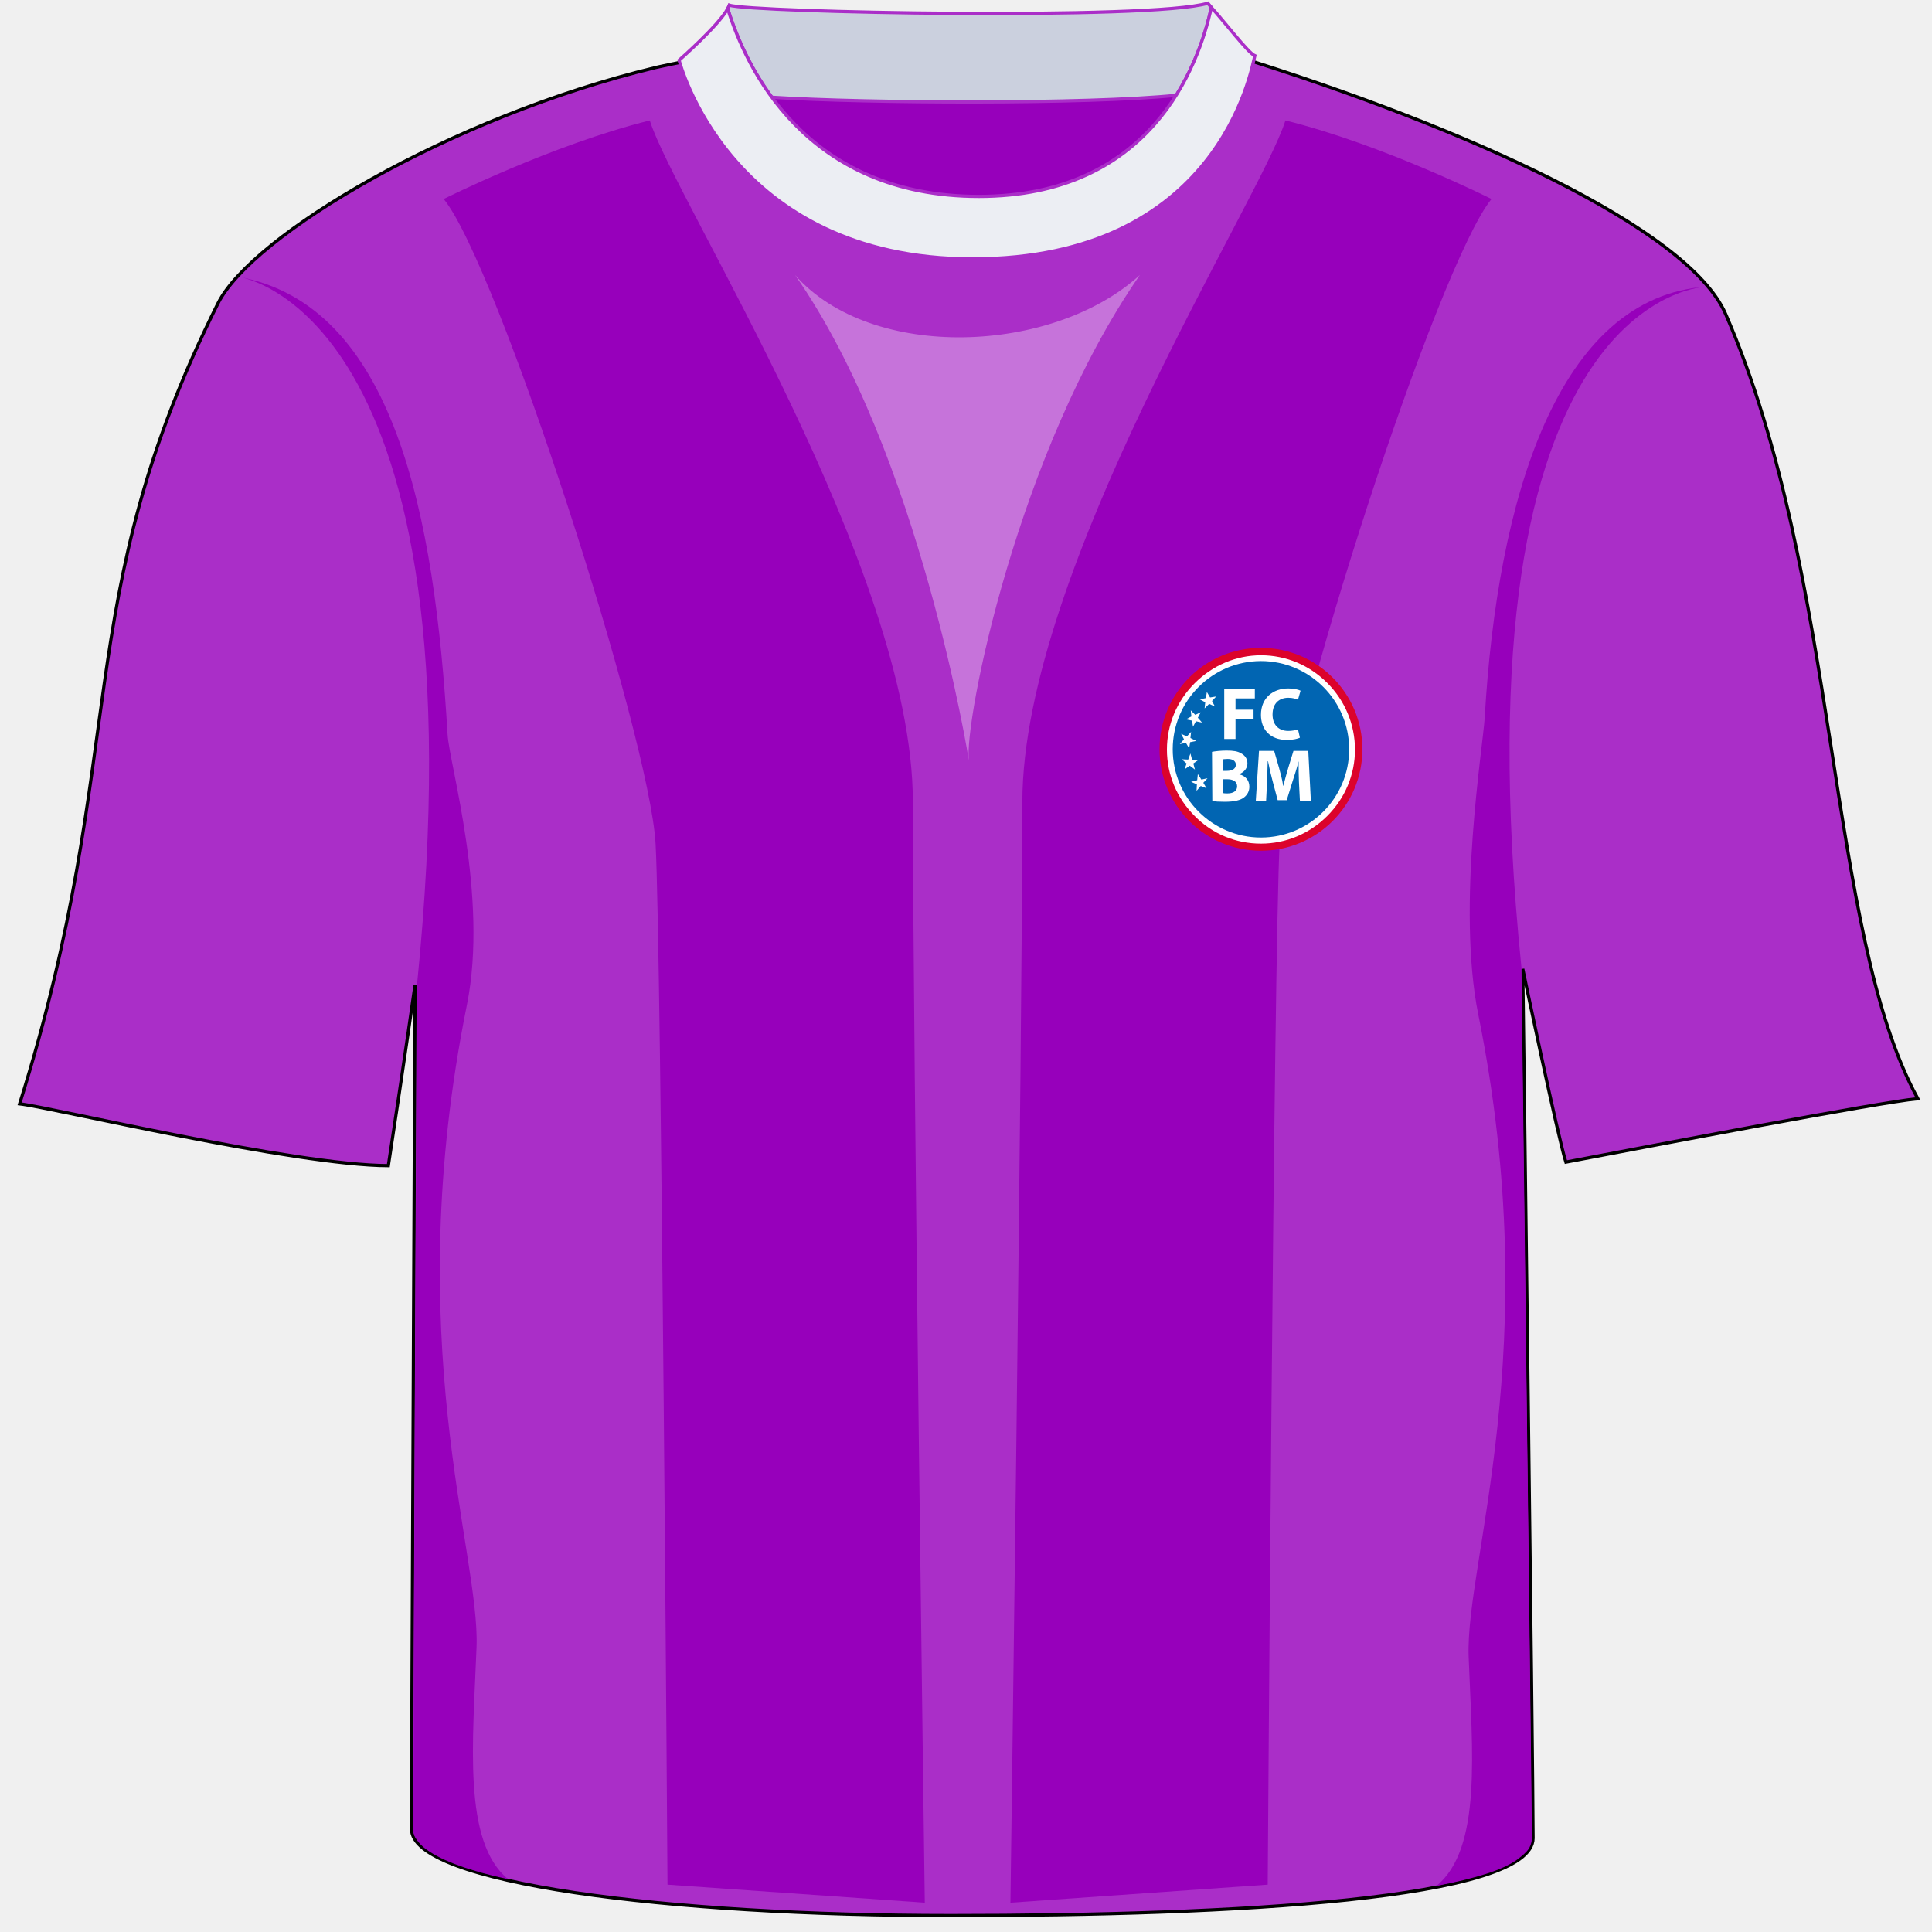
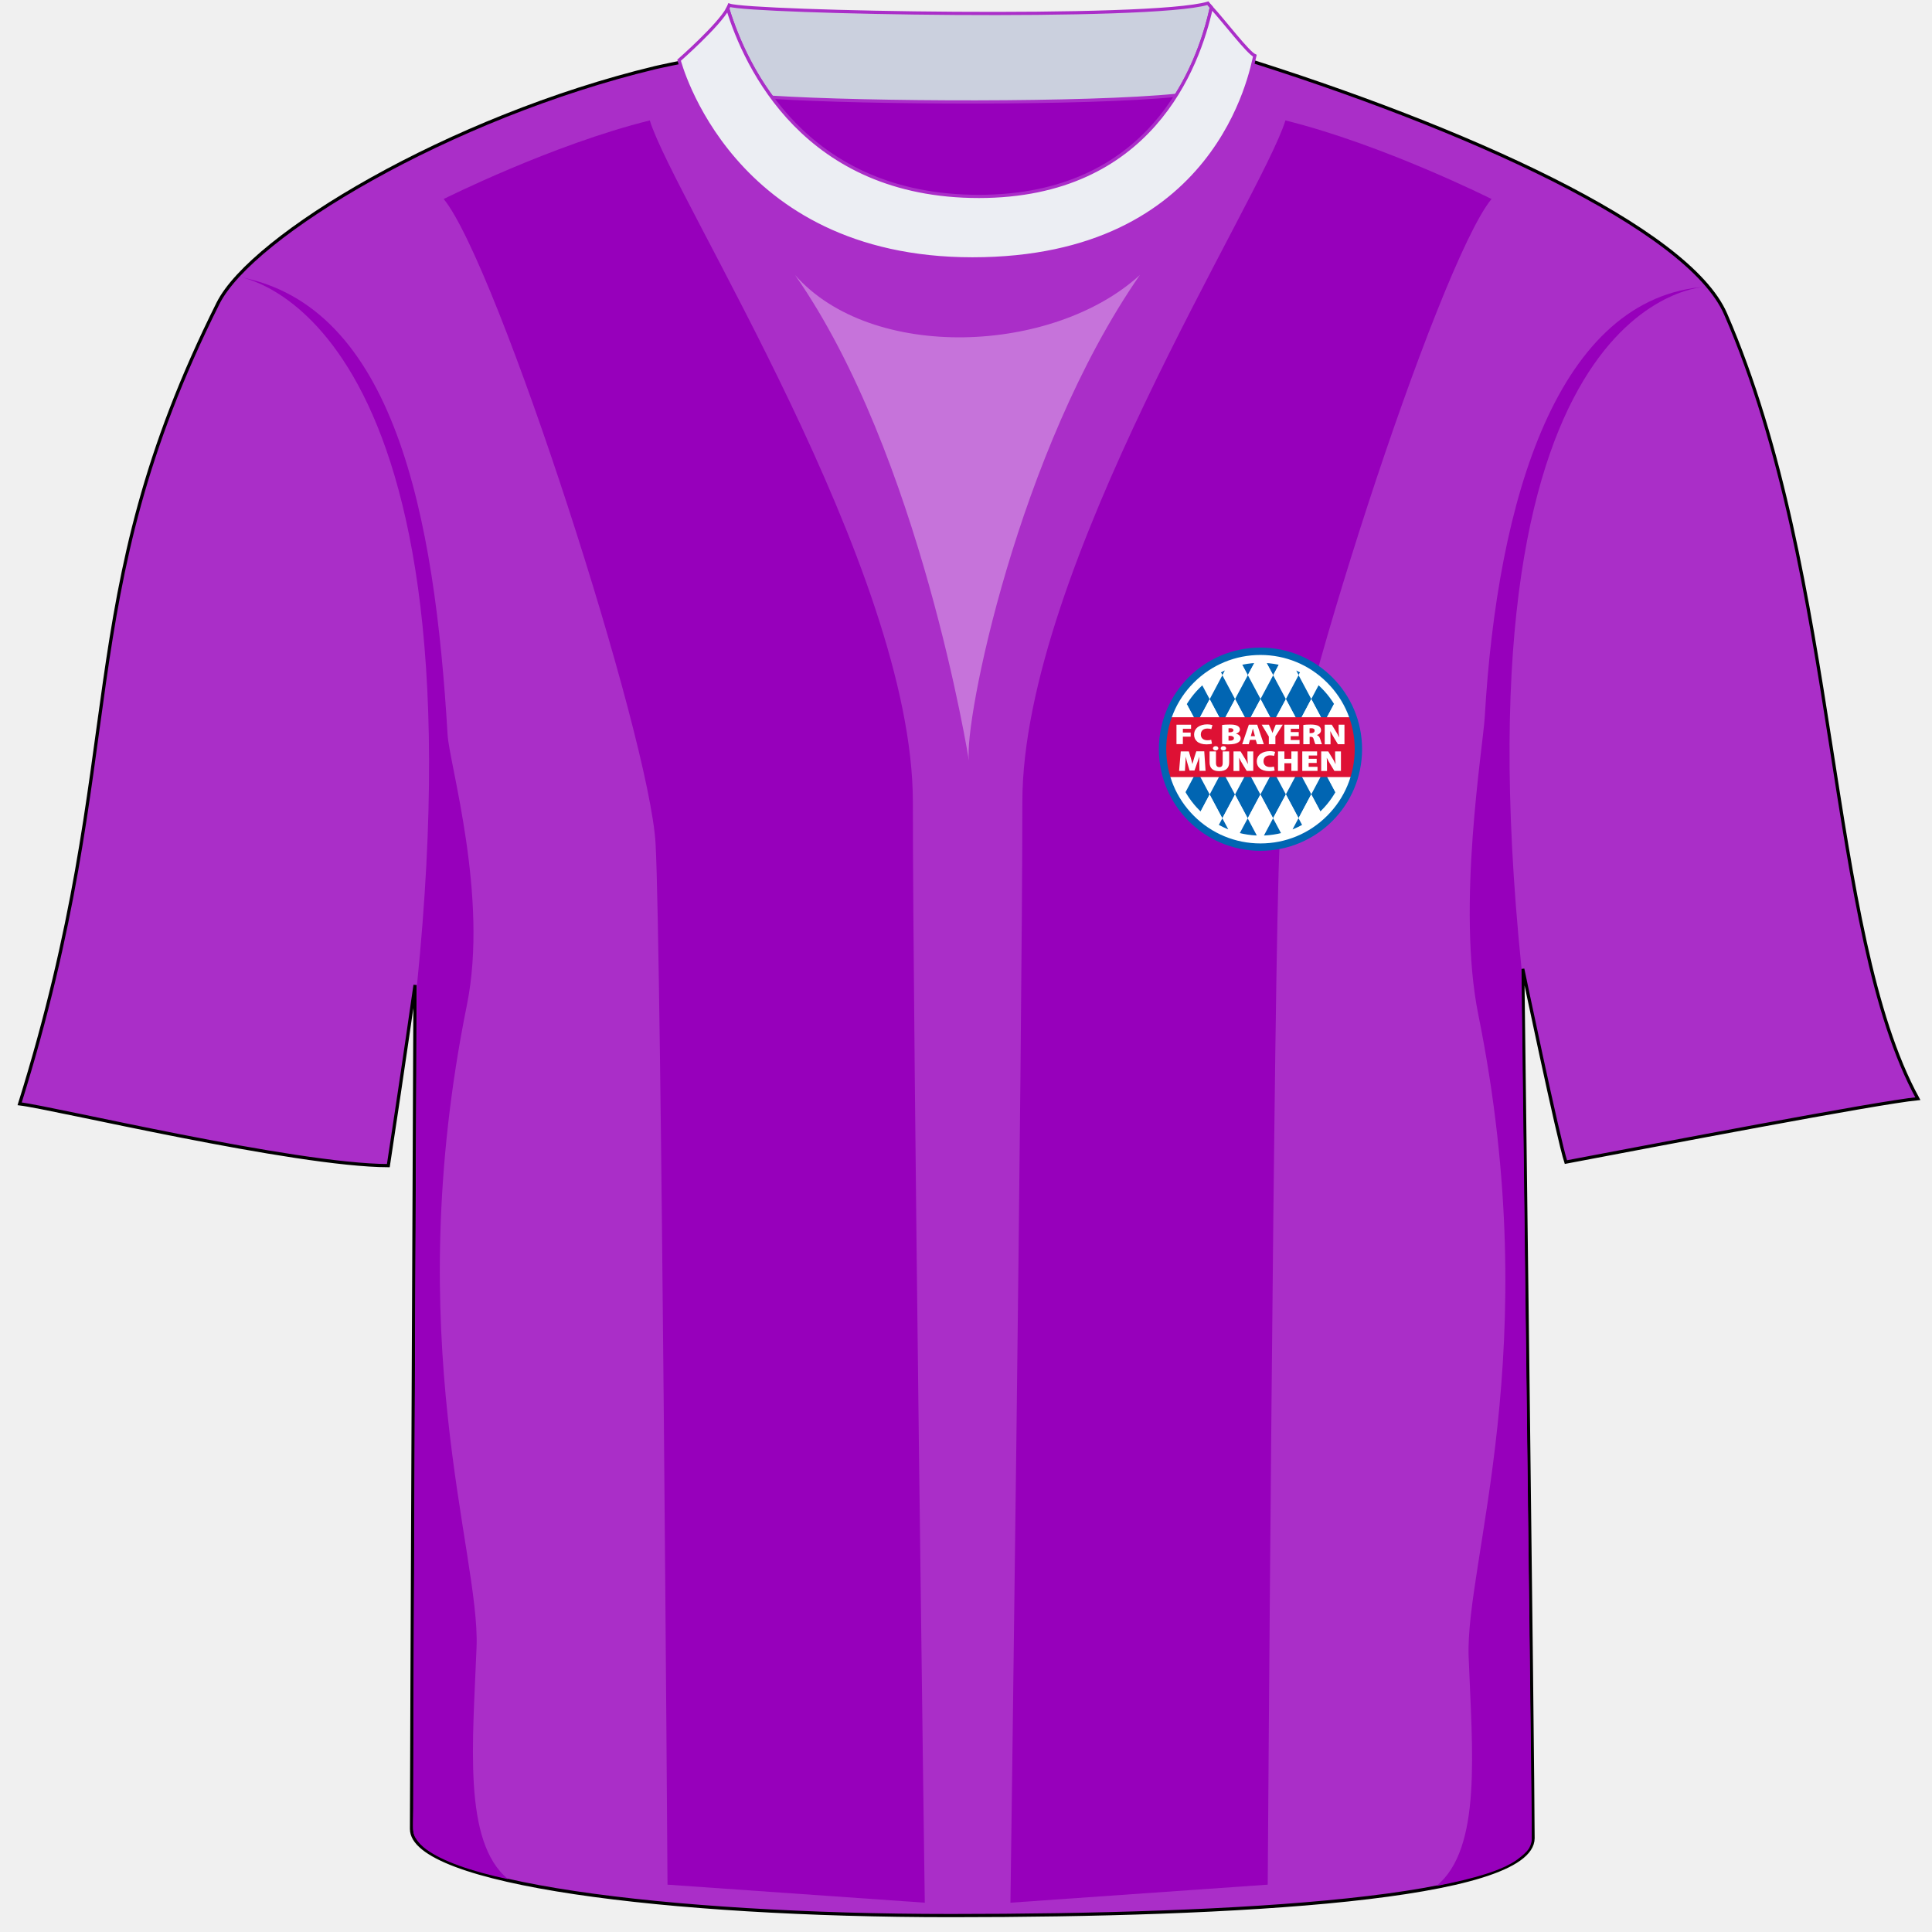
- <svg xmlns="http://www.w3.org/2000/svg" version="1.1" id="Layer_1" x="0px" y="0px" width="600px" height="600px" viewBox="0 0 600 600" enable-background="new 0 0 600 600" xml:space="preserve">
+ <svg xmlns="http://www.w3.org/2000/svg" xmlns:xlink="http://www.w3.org/1999/xlink" version="1.1" id="Layer_1" x="0px" y="0px" width="600px" height="600px" viewBox="0 0 600 600" enable-background="new 0 0 600 600" xml:space="preserve">
  <path fill="#AA2EC8" stroke="#000000" stroke-miterlimit="10" d="M6.1,342.8C40.7,232.2,21.2,187.2,67.7,94.2  c10.5-21,71.9-57.8,135.8-73.2c0,0,109.7-25.5,180.5-3.5s140.3,53.3,151.9,80c35.7,82.1,31.2,191.6,59.7,243.7  c-12.5,1.2-81.3,14.4-109.3,19.7c-2.4-7.3-13.4-60-13.4-60s3.2,248,3.2,270c-0.2,19-92.8,24-180.8,24s-167.5-10-167.5-26.9  c0-16.8,1.1-262.1,1.1-262.1s-3.3,23.3-8.3,56.1C91.3,361.9,16.4,344,6.1,342.8z" />
  <g>
    <g>
      <path fill="#9700BB" d="M234.5,28.7C247.3,46,269,62.5,305.1,62.5c36.2,0,56.3-16.8,67.4-34.5C342.2,31.1,266.9,30.8,234.5,28.7z" />
      <path fill="#CBD0DE" stroke="#AA2EC8" stroke-miterlimit="10" d="M375.1,1c-17.6,5.3-142.2,2.9-148.6,0.6    c-0.1,0.3-0.3,0.7-0.5,1.1c2.2,7.1,6.3,17.5,13.7,27.5c29.5,1.9,97.9,2.2,125.6-0.6c6.2-9.9,9.4-20.2,10.9-27.3    C375.8,1.8,375.4,1.4,375.1,1z" />
    </g>
    <path fill="#ECEEF3" stroke="#AA2EC8" stroke-miterlimit="10" d="M376.2,2.3C372.1,21,357.2,61,304,61c-53.9,0-72.4-40.1-78-58.3   c-2.9,5.3-15.1,16-15.1,16s15.6,61.7,91.1,61.7c76.5,0,86.6-58.7,87.7-63.1C387.6,16.4,380.4,6.9,376.2,2.3z" />
  </g>
  <path fill="#9700BB" d="M73.8,85.9c0,0,77.1,9.2,55.7,220c-0.9,166-1.1,253.8-1.1,255.9c0,3.2-0.6,7.5,0.8,9.2  c0.7,1.1,1.7,2.3,3.4,3.5c4.7,3.4,13.4,6.6,25.2,9.1c-14.2-11.6-10.9-42.8-9.8-72.1c1.1-29.4-24-95.4-3-199.4  c6.8-33.6-5.5-74.9-6-84C135,160.4,122.6,94.6,73.8,85.9z" />
  <path fill="#9700BB" d="M530.2,89c0,0-79.2,0.7-57.7,211.5c2.1,168.9,3.2,265.3,3.2,264.5c0-2.3,0,2.4,0,6.2c0,1.3-0.7,2.6-0.9,2.9  c-0.7,1.1-2,2.2-3.6,3.4c-4.7,3.4-13.3,5.9-25.1,8.2c14.2-11.6,11.1-41.8,10-71.2c-1.1-29.4,24-95.4,3-199.4  c-6.8-33.6,1.5-83.4,2-92.4C465,155.1,483.7,92,530.2,89z" />
  <path fill="#9700BB" d="M137.8,61.8c0,0,33.7-16.9,64-24.4c7.4,24.1,81.7,139.3,81.7,211.7s3.7,341.8,3.7,341.8l-79.9-5.6  c0,0-1.9-289.7-3.7-323.2C201.8,228.7,154.5,82.2,137.8,61.8z" />
-   <path fill="#9700BB" d="M463.2,61.8c0,0-33.7-16.9-64-24.4c-7.4,24.1-81.7,139.3-81.7,211.7s-3.7,341.8-3.7,341.8l79.9-5.6  c0,0,1.9-289.7,3.7-323.2S446.5,82.2,463.2,61.8z" />
+   <path fill="#9700BB" d="M463.2,61.8c0,0-33.7-16.9-64-24.4c-7.4,24.1-81.7,139.3-81.7,211.7s-3.7,341.8-3.7,341.8l79.9-5.6  c0,0,1.9-289.7,3.7-323.2C399.2,228.6,446.5,82.2,463.2,61.8z" />
  <path fill="#C673DA" d="M300.9,236.2c0,0-15.1-95.2-54-150.8c23.8,27,80.2,24.6,107.1,0C316,140.2,299.3,224.3,300.9,236.2z" />
  <g>
    <g>
      <g>
-         <path fill="#FFFFFF" d="M391.6,263c-16.8,0-30.4-13.6-30.4-30.3s13.6-30.4,30.4-30.4s30.4,13.6,30.4,30.4S408.3,263,391.6,263z" />
-         <path fill="#DC032B" d="M391.6,203.5c7.8,0,15.1,3.1,20.6,8.6s8.6,12.9,8.6,20.7s-3.1,15.1-8.6,20.6c-5.5,5.5-12.8,8.6-20.6,8.6     c-7.8,0-15.1-3-20.6-8.6c-5.5-5.5-8.6-12.8-8.6-20.6s3.1-15.1,8.6-20.6S383.8,203.5,391.6,203.5 M391.6,201.2     c-17.4,0-31.5,14.1-31.5,31.5s14.1,31.5,31.5,31.5s31.5-14.1,31.5-31.5S409,201.2,391.6,201.2L391.6,201.2z" />
-       </g>
-       <g>
-         <circle fill="#FFFFFF" cx="391.6" cy="232.7" r="26.8" />
-         <path fill="#0165B2" d="M391.6,260.1c-15.1,0-27.4-12.3-27.4-27.4s12.3-27.4,27.4-27.4s27.4,12.3,27.4,27.4     S406.7,260.1,391.6,260.1z" />
+         <path fill="#FFFFFF" d="M391.451,263.082c-16.771,0-30.411-13.64-30.411-30.411s13.64-30.411,30.411-30.411     c16.771,0,30.411,13.64,30.411,30.411S408.222,263.082,391.451,263.082z" />
      </g>
    </g>
    <g>
-       <path fill="#FFFFFF" d="M380.2,214h9.5v2.9h-6v3.5h5.6v2.9h-5.6v6.2h-3.5V214L380.2,214z" />
-       <path fill="#FFFFFF" d="M403.7,229.1c-0.6,0.3-2.1,0.7-4,0.7c-5.4,0-8.1-3.4-8.1-7.8c0-5.3,3.8-8.2,8.5-8.2c1.8,0,3.2,0.4,3.8,0.7    l-0.8,2.8c-0.7-0.3-1.7-0.6-3-0.6c-2.8,0-4.9,1.7-4.9,5.2c0,3.1,1.8,5.1,4.9,5.1c1.1,0,2.2-0.2,3-0.5L403.7,229.1z" />
-       <path fill="#FFFFFF" d="M376.4,233.5c0.9-0.2,2.8-0.4,4.5-0.4c2.1,0,3.5,0.2,4.6,0.9c1.1,0.6,1.9,1.6,1.9,3.1    c0,1.3-0.8,2.6-2.5,3.3v0.1c1.8,0.4,3.1,1.8,3.1,3.8c0,1.4-0.6,2.5-1.6,3.3c-1.1,0.9-3,1.4-6.1,1.4c-1.7,0-3-0.1-3.8-0.2    L376.4,233.5L376.4,233.5z M379.8,239.4h1.2c1.9,0,2.8-0.8,2.8-1.9s-0.9-1.8-2.5-1.8c-0.8,0-1.2,0.1-1.5,0.1V239.4L379.8,239.4z     M379.8,246.3c0.4,0.1,0.8,0.1,1.4,0.1c1.6,0,3-0.6,3-2.2c0-1.6-1.4-2.2-3.1-2.2h-1.2v4.3H379.8z" />
-       <path fill="#FFFFFF" d="M403.4,242.8c-0.1-1.9-0.1-4.1-0.1-6.4l0,0c-0.5,2-1.2,4.2-1.8,6l-1.9,6.1h-2.8l-1.6-6    c-0.5-1.8-1-4-1.4-6.1h-0.1c-0.1,2.1-0.1,4.5-0.2,6.4l-0.3,5.9H390l1-15.5h4.7l1.5,5.2c0.5,1.8,1,3.7,1.3,5.6h0.1    c0.4-1.8,1-3.9,1.5-5.6l1.6-5.2h4.6l0.8,15.5h-3.4L403.4,242.8z" />
+       <g>
+         <defs>
+           <circle id="SVGID_1_" cx="391.451" cy="232.671" r="26.823" />
+         </defs>
+         <clipPath id="SVGID_2_">
+           <use xlink:href="#SVGID_1_" overflow="visible" />
+         </clipPath>
+         <g clip-path="url(#SVGID_2_)">
+           <g>
+             <polygon fill="#FFFFFF" points="399.34,202.31 395.396,194.905 399.366,187.474 403.31,194.879      " />
+             <polygon fill="#0165B2" points="403.285,209.691 399.34,202.31 403.31,194.879 407.229,202.285      " />
+             <polygon fill="#FFFFFF" points="407.229,217.096 403.285,209.691 407.229,202.285 411.174,209.665      " />
+             <polygon fill="#0165B2" points="411.174,224.502 407.229,217.096 411.174,209.665 415.118,217.071      " />
+             <polygon fill="#FFFFFF" points="415.118,231.882 411.174,224.502 415.118,217.071 419.063,224.476      " />
+             <polygon fill="#0165B2" points="419.063,239.287 415.118,231.882 419.063,224.476 423.007,231.856      " />
+             <polygon fill="#FFFFFF" points="391.451,202.336 387.507,194.93 391.451,187.499 395.396,194.905      " />
+             <polygon fill="#0165B2" points="395.396,209.716 391.451,202.336 395.396,194.905 399.34,202.31      " />
+             <polygon fill="#FFFFFF" points="399.34,217.122 395.396,209.716 399.34,202.31 403.285,209.691      " />
+             <polygon fill="#0165B2" points="403.285,224.527 399.34,217.122 403.285,209.691 407.229,217.096      " />
+             <polygon fill="#FFFFFF" points="407.204,231.907 403.285,224.527 407.229,217.096 411.174,224.502      " />
+             <polygon fill="#0165B2" points="411.148,239.313 407.204,231.907 411.174,224.502 415.118,231.882      " />
+             <polygon fill="#FFFFFF" points="383.562,202.361 379.618,194.956 383.562,187.525 387.507,194.93      " />
+             <polygon fill="#0165B2" points="387.481,209.741 383.562,202.361 387.507,194.93 391.451,202.336      " />
+             <polygon fill="#FFFFFF" points="391.426,217.147 387.481,209.741 391.451,202.336 395.396,209.716      " />
+             <polygon fill="#0165B2" points="395.37,224.553 391.426,217.147 395.396,209.716 399.34,217.122      " />
+             <polygon fill="#FFFFFF" points="399.315,231.933 395.37,224.553 399.34,217.122 403.285,224.527      " />
+             <polygon fill="#0165B2" points="403.259,239.338 399.315,231.933 403.285,224.527 407.204,231.907      " />
+             <polygon fill="#FFFFFF" points="407.204,246.744 403.259,239.338 407.204,231.907 411.148,239.313      " />
+             <polygon fill="#0165B2" points="411.148,254.124 407.204,246.744 411.148,239.313 415.093,246.718      " />
+             <polygon fill="#FFFFFF" points="415.093,246.718 411.148,239.313 415.118,231.882 419.063,239.287      " />
+             <polygon fill="#0165B2" points="379.643,209.716 375.698,202.31 379.643,194.879 383.588,202.285      " />
+             <polygon fill="#FFFFFF" points="383.562,217.096 379.643,209.716 383.588,202.285 387.532,209.691      " />
+             <polygon fill="#0165B2" points="387.507,224.502 383.562,217.096 387.532,209.691 391.477,217.071      " />
+             <polygon fill="#FFFFFF" points="391.451,231.907 387.507,224.502 391.477,217.071 395.421,224.476      " />
+             <polygon fill="#0165B2" points="395.396,239.287 391.451,231.907 395.421,224.476 399.34,231.882      " />
+             <polygon fill="#FFFFFF" points="399.34,246.693 395.396,239.287 399.34,231.882 403.285,239.287      " />
+             <polygon fill="#0165B2" points="403.285,254.098 399.34,246.693 403.285,239.287 407.229,246.667      " />
+             <polygon fill="#FFFFFF" points="407.229,261.504 403.285,254.098 407.229,246.667 411.174,254.073      " />
+           </g>
+           <g>
+             <polygon fill="#FFFFFF" points="375.673,217.147 371.728,209.741 375.673,202.336 379.618,209.716      " />
+             <polygon fill="#0165B2" points="379.618,224.553 375.673,217.147 379.618,209.716 383.562,217.122      " />
+             <polygon fill="#FFFFFF" points="383.562,231.933 379.618,224.553 383.562,217.122 387.507,224.527      " />
+             <polygon fill="#0165B2" points="387.481,239.338 383.562,231.933 387.507,224.527 391.451,231.907      " />
+             <polygon fill="#FFFFFF" points="391.426,246.744 387.481,239.338 391.451,231.907 395.396,239.313      " />
+             <polygon fill="#0165B2" points="395.37,254.124 391.426,246.744 395.396,239.313 399.34,246.718      " />
+             <polygon fill="#FFFFFF" points="399.315,261.529 395.37,254.124 399.34,246.718 403.259,254.098      " />
+             <polygon fill="#0165B2" points="403.259,268.935 399.315,261.529 403.259,254.098 407.204,261.504      " />
+             <polygon fill="#0165B2" points="371.703,224.578 367.758,217.172 371.728,209.741 375.673,217.147      " />
+             <polygon fill="#FFFFFF" points="375.648,231.958 371.703,224.578 375.673,217.147 379.618,224.553      " />
+             <polygon fill="#0165B2" points="379.592,239.364 375.648,231.958 379.618,224.553 383.562,231.933      " />
+             <polygon fill="#FFFFFF" points="383.537,246.769 379.592,239.364 383.562,231.933 387.481,239.338      " />
+             <polygon fill="#0165B2" points="387.481,254.149 383.537,246.769 387.481,239.338 391.426,246.744      " />
+             <polygon fill="#FFFFFF" points="391.426,261.555 387.481,254.149 391.426,246.744 395.37,254.124      " />
+             <polygon fill="#0165B2" points="395.37,268.96 391.426,261.555 395.37,254.124 399.315,261.529      " />
+             <polygon fill="#FFFFFF" points="367.758,231.984 363.814,224.603 367.758,217.172 371.703,224.578      " />
+             <polygon fill="#0165B2" points="371.703,239.389 367.758,231.984 371.703,224.578 375.648,231.958      " />
+             <polygon fill="#FFFFFF" points="375.648,246.795 371.703,239.389 375.648,231.958 379.592,239.364      " />
+             <polygon fill="#0165B2" points="379.592,254.175 375.648,246.795 379.592,239.364 383.537,246.769      " />
+             <polygon fill="#FFFFFF" points="383.511,261.58 379.592,254.175 383.537,246.769 387.481,254.149      " />
+             <polygon fill="#0165B2" points="387.456,268.986 383.511,261.58 387.481,254.149 391.426,261.555      " />
+             <polygon fill="#FFFFFF" points="391.4,276.366 387.456,268.986 391.426,261.555 395.37,268.96      " />
+             <polygon fill="#FFFFFF" points="399.315,276.34 395.37,268.96 399.315,261.529 403.259,268.935      " />
+             <polygon fill="#0165B2" points="363.839,239.364 359.895,231.958 363.839,224.527 367.784,231.933      " />
+             <polygon fill="#FFFFFF" points="367.784,246.744 363.839,239.364 367.784,231.933 371.728,239.338      " />
+             <polygon fill="#0165B2" points="371.728,254.149 367.784,246.744 371.728,239.338 375.673,246.718      " />
+             <polygon fill="#FFFFFF" points="375.673,261.555 371.728,254.149 375.673,246.718 379.618,254.124      " />
+             <polygon fill="#0165B2" points="379.592,268.935 375.673,261.555 379.618,254.124 383.562,261.529      " />
+             <polygon fill="#FFFFFF" points="383.537,276.34 379.592,268.935 383.562,261.529 387.507,268.909      " />
+           </g>
+         </g>
+       </g>
    </g>
+     <rect x="361.422" y="222.746" fill="#DE1134" width="59.804" height="18.577" />
+     <path fill="#0165B2" d="M391.451,203.405c7.813,0,15.167,3.054,20.69,8.576c5.522,5.522,8.576,12.877,8.576,20.69   c0,7.813-3.054,15.167-8.576,20.69c-5.522,5.522-12.877,8.576-20.69,8.576c-7.813,0-15.167-3.054-20.69-8.576   c-5.522-5.522-8.576-12.877-8.576-20.69c0-7.813,3.054-15.167,8.576-20.69C376.284,206.459,383.638,203.405,391.451,203.405    M391.451,201.114c-17.432,0-31.556,14.124-31.556,31.556s14.124,31.556,31.556,31.556c17.432,0,31.556-14.124,31.556-31.556   S408.883,201.114,391.451,201.114L391.451,201.114z" />
    <g>
-       <g>
-         <polygon fill="#FFFFFF" points="374.5,216.8 374.8,214.9 375.8,216.6 377.7,216.3 376.4,217.7 377.3,219.4 375.5,218.6      374.1,220 374.3,218.1 372.6,217.2    " />
-       </g>
-       <g>
-         <polygon fill="#FFFFFF" points="370,222.5 369.8,220.6 371.2,222 372.9,221.2 372,222.9 373.3,224.4 371.4,224 370.5,225.7      370.2,223.8 368.3,223.4    " />
-       </g>
-       <g>
-         <polygon fill="#FFFFFF" points="367.7,229.6 366.8,227.9 368.6,228.7 369.9,227.3 369.7,229.2 371.5,230.1 369.6,230.5      369.3,232.4 368.3,230.7 366.4,231.1    " />
-       </g>
-       <g>
-         <polygon fill="#FFFFFF" points="368.5,237.1 367,235.8 369,235.9 369.7,234 370.2,235.9 372.2,236 370.6,237.1 371.1,239      369.5,237.8 367.9,238.9    " />
-       </g>
-       <g>
-         <polygon fill="#FFFFFF" points="371.7,243.6 369.9,242.8 371.8,242.3 372,240.4 373.1,242.1 375,241.7 373.7,243.1 374.7,244.8      372.9,244.1 371.6,245.6    " />
-       </g>
+       <path fill="#FFFFFF" d="M365.341,225.061h4.555v1.272h-2.545v1.171h2.418v1.272h-2.418v2.316h-1.985v-6.031H365.341z" />
+       <path fill="#FFFFFF" d="M376.386,230.966c-0.254,0.102-0.916,0.204-1.705,0.204c-2.698,0-3.843-1.4-3.843-3.003    c0-2.163,1.909-3.207,4.021-3.207c0.789,0,1.425,0.127,1.68,0.229l-0.356,1.247c-0.28-0.102-0.687-0.178-1.222-0.178    c-1.094,0-2.036,0.56-2.036,1.832c0,1.145,0.789,1.807,2.061,1.807c0.407,0,0.891-0.051,1.171-0.153L376.386,230.966z" />
+       <path fill="#FFFFFF" d="M379.567,225.138c0.484-0.076,1.4-0.127,2.29-0.127c0.992,0,1.68,0.051,2.29,0.331    c0.56,0.229,0.916,0.662,0.916,1.222c0,0.509-0.356,1.018-1.222,1.272v0.025c0.942,0.204,1.451,0.763,1.451,1.451    c0,0.56-0.305,0.967-0.789,1.272c-0.56,0.356-1.476,0.585-3.079,0.585c-0.84,0-1.451-0.051-1.883-0.102v-5.93H379.567z     M381.526,227.428h0.382c0.763,0,1.145-0.28,1.145-0.662c0-0.356-0.305-0.611-0.942-0.611c-0.28,0-0.458,0-0.585,0.025V227.428z     M381.526,229.999c0.127,0.025,0.28,0.025,0.509,0.025c0.611,0,1.171-0.229,1.171-0.763c0-0.509-0.56-0.738-1.247-0.738h-0.433    V229.999z" />
+       <path fill="#FFFFFF" d="M388.194,229.769l-0.382,1.349h-2.036l2.061-6.057h2.596l2.061,6.057h-2.087l-0.433-1.349    C389.975,229.769,388.194,229.769,388.194,229.769z M389.746,228.624l-0.305-1.094c-0.102-0.331-0.229-0.891-0.331-1.247h-0.025    c-0.127,0.356-0.229,0.916-0.331,1.247l-0.305,1.094H389.746z" />
+       <path fill="#FFFFFF" d="M394.047,231.118v-2.367l-2.214-3.69h2.239l0.611,1.374c0.204,0.407,0.331,0.763,0.484,1.171h0.025    c0.127-0.382,0.254-0.738,0.433-1.171l0.56-1.374h2.189l-2.29,3.614v2.443C396.083,231.118,394.047,231.118,394.047,231.118z" />
+       <path fill="#FFFFFF" d="M403.31,228.624h-2.469v1.196h2.748v1.272h-4.733v-6.031h4.606v1.272h-2.596v1.018h2.469v1.272H403.31z" />
+       <path fill="#FFFFFF" d="M404.71,225.138c0.56-0.076,1.374-0.127,2.29-0.127c1.094,0,1.934,0.127,2.519,0.458    c0.484,0.305,0.738,0.738,0.738,1.323c0,0.713-0.611,1.272-1.272,1.476v0.025c0.509,0.178,0.789,0.56,0.967,1.094    c0.204,0.611,0.458,1.501,0.611,1.731h-2.061c-0.102-0.178-0.305-0.687-0.484-1.4c-0.178-0.738-0.458-0.891-1.018-0.891h-0.28    v2.29h-1.96v-5.98H404.71z M406.695,227.683h0.458c0.738,0,1.12-0.331,1.12-0.789c0-0.458-0.331-0.738-0.993-0.738    c-0.305,0-0.484,0-0.585,0.025V227.683z" />
+       <path fill="#FFFFFF" d="M411.403,231.118v-6.057h2.189l1.196,1.96c0.356,0.534,0.789,1.323,1.069,1.96h0.025    c-0.102-0.713-0.153-1.654-0.153-2.621v-1.298h1.807v6.057H415.5l-1.222-2.01c-0.356-0.585-0.84-1.4-1.12-2.036h-0.025    c0.051,0.738,0.076,1.68,0.076,2.723v1.349h-1.807V231.118z" />
+       <path fill="#FFFFFF" d="M372.466,237.328c-0.025-0.611-0.051-1.4-0.051-2.265h-0.025c-0.204,0.763-0.484,1.629-0.713,2.189    l-0.713,2.036h-1.527l-0.611-2.036c-0.178-0.585-0.407-1.425-0.56-2.189h-0.025c-0.051,0.789-0.102,1.654-0.127,2.265    l-0.127,2.087h-1.807l0.509-6.057h2.519l0.509,1.705c0.204,0.713,0.433,1.476,0.585,2.189h0.025    c0.178-0.713,0.433-1.527,0.636-2.214l0.56-1.705h2.469l0.407,6.057h-1.883L372.466,237.328z" />
+       <path fill="#FFFFFF" d="M377.633,233.358v3.563c0,0.891,0.356,1.323,1.043,1.323c0.687,0,1.043-0.382,1.043-1.323v-3.563h2.01    v3.41c0,1.781-1.043,2.723-3.079,2.723s-3.003-0.942-3.003-2.748v-3.385H377.633L377.633,233.358z M377.531,233.052    c-0.484,0-0.84-0.305-0.84-0.662c0-0.382,0.382-0.662,0.865-0.662c0.458,0,0.814,0.28,0.814,0.662    C378.371,232.747,377.989,233.052,377.531,233.052L377.531,233.052z M379.948,233.052c-0.484,0-0.84-0.305-0.84-0.662    c0-0.382,0.382-0.662,0.84-0.662c0.458,0,0.84,0.28,0.84,0.662C380.788,232.747,380.432,233.052,379.948,233.052L379.948,233.052z    " />
+       <path fill="#FFFFFF" d="M383.079,239.415v-6.057h2.189l1.196,1.96c0.356,0.534,0.789,1.323,1.069,1.96h0.025    c-0.102-0.713-0.153-1.654-0.153-2.621v-1.298h1.807v6.057h-2.036l-1.222-2.01c-0.356-0.585-0.84-1.4-1.12-2.036h-0.025    c0.051,0.738,0.076,1.68,0.076,2.723v1.349h-1.807V239.415z" />
+       <path fill="#FFFFFF" d="M395.854,239.287c-0.254,0.102-0.916,0.204-1.705,0.204c-2.698,0-3.843-1.4-3.843-3.003    c0-2.163,1.909-3.207,4.021-3.207c0.789,0,1.425,0.127,1.68,0.229l-0.356,1.247c-0.28-0.102-0.687-0.178-1.222-0.178    c-1.094,0-2.036,0.56-2.036,1.832c0,1.145,0.789,1.807,2.061,1.807c0.407,0,0.891-0.051,1.171-0.153L395.854,239.287z" />
+       <path fill="#FFFFFF" d="M398.882,233.358v2.29h2.163v-2.29h1.985v6.057h-1.985v-2.392h-2.163v2.392h-1.985v-6.057H398.882z" />
+       <path fill="#FFFFFF" d="M408.883,236.946h-2.469v1.196h2.748v1.272h-4.733v-6.057h4.606v1.272h-2.596v1.018h2.469v1.298H408.883z" />
+       <path fill="#FFFFFF" d="M410.309,239.415v-6.057h2.189l1.196,1.96c0.356,0.534,0.789,1.323,1.069,1.96h0.025    c-0.102-0.713-0.153-1.654-0.153-2.621v-1.298h1.807v6.057h-2.036l-1.222-2.01c-0.356-0.585-0.84-1.4-1.12-2.036h-0.025    c0.051,0.738,0.076,1.68,0.076,2.723v1.349h-1.807V239.415z" />
    </g>
  </g>
</svg>
